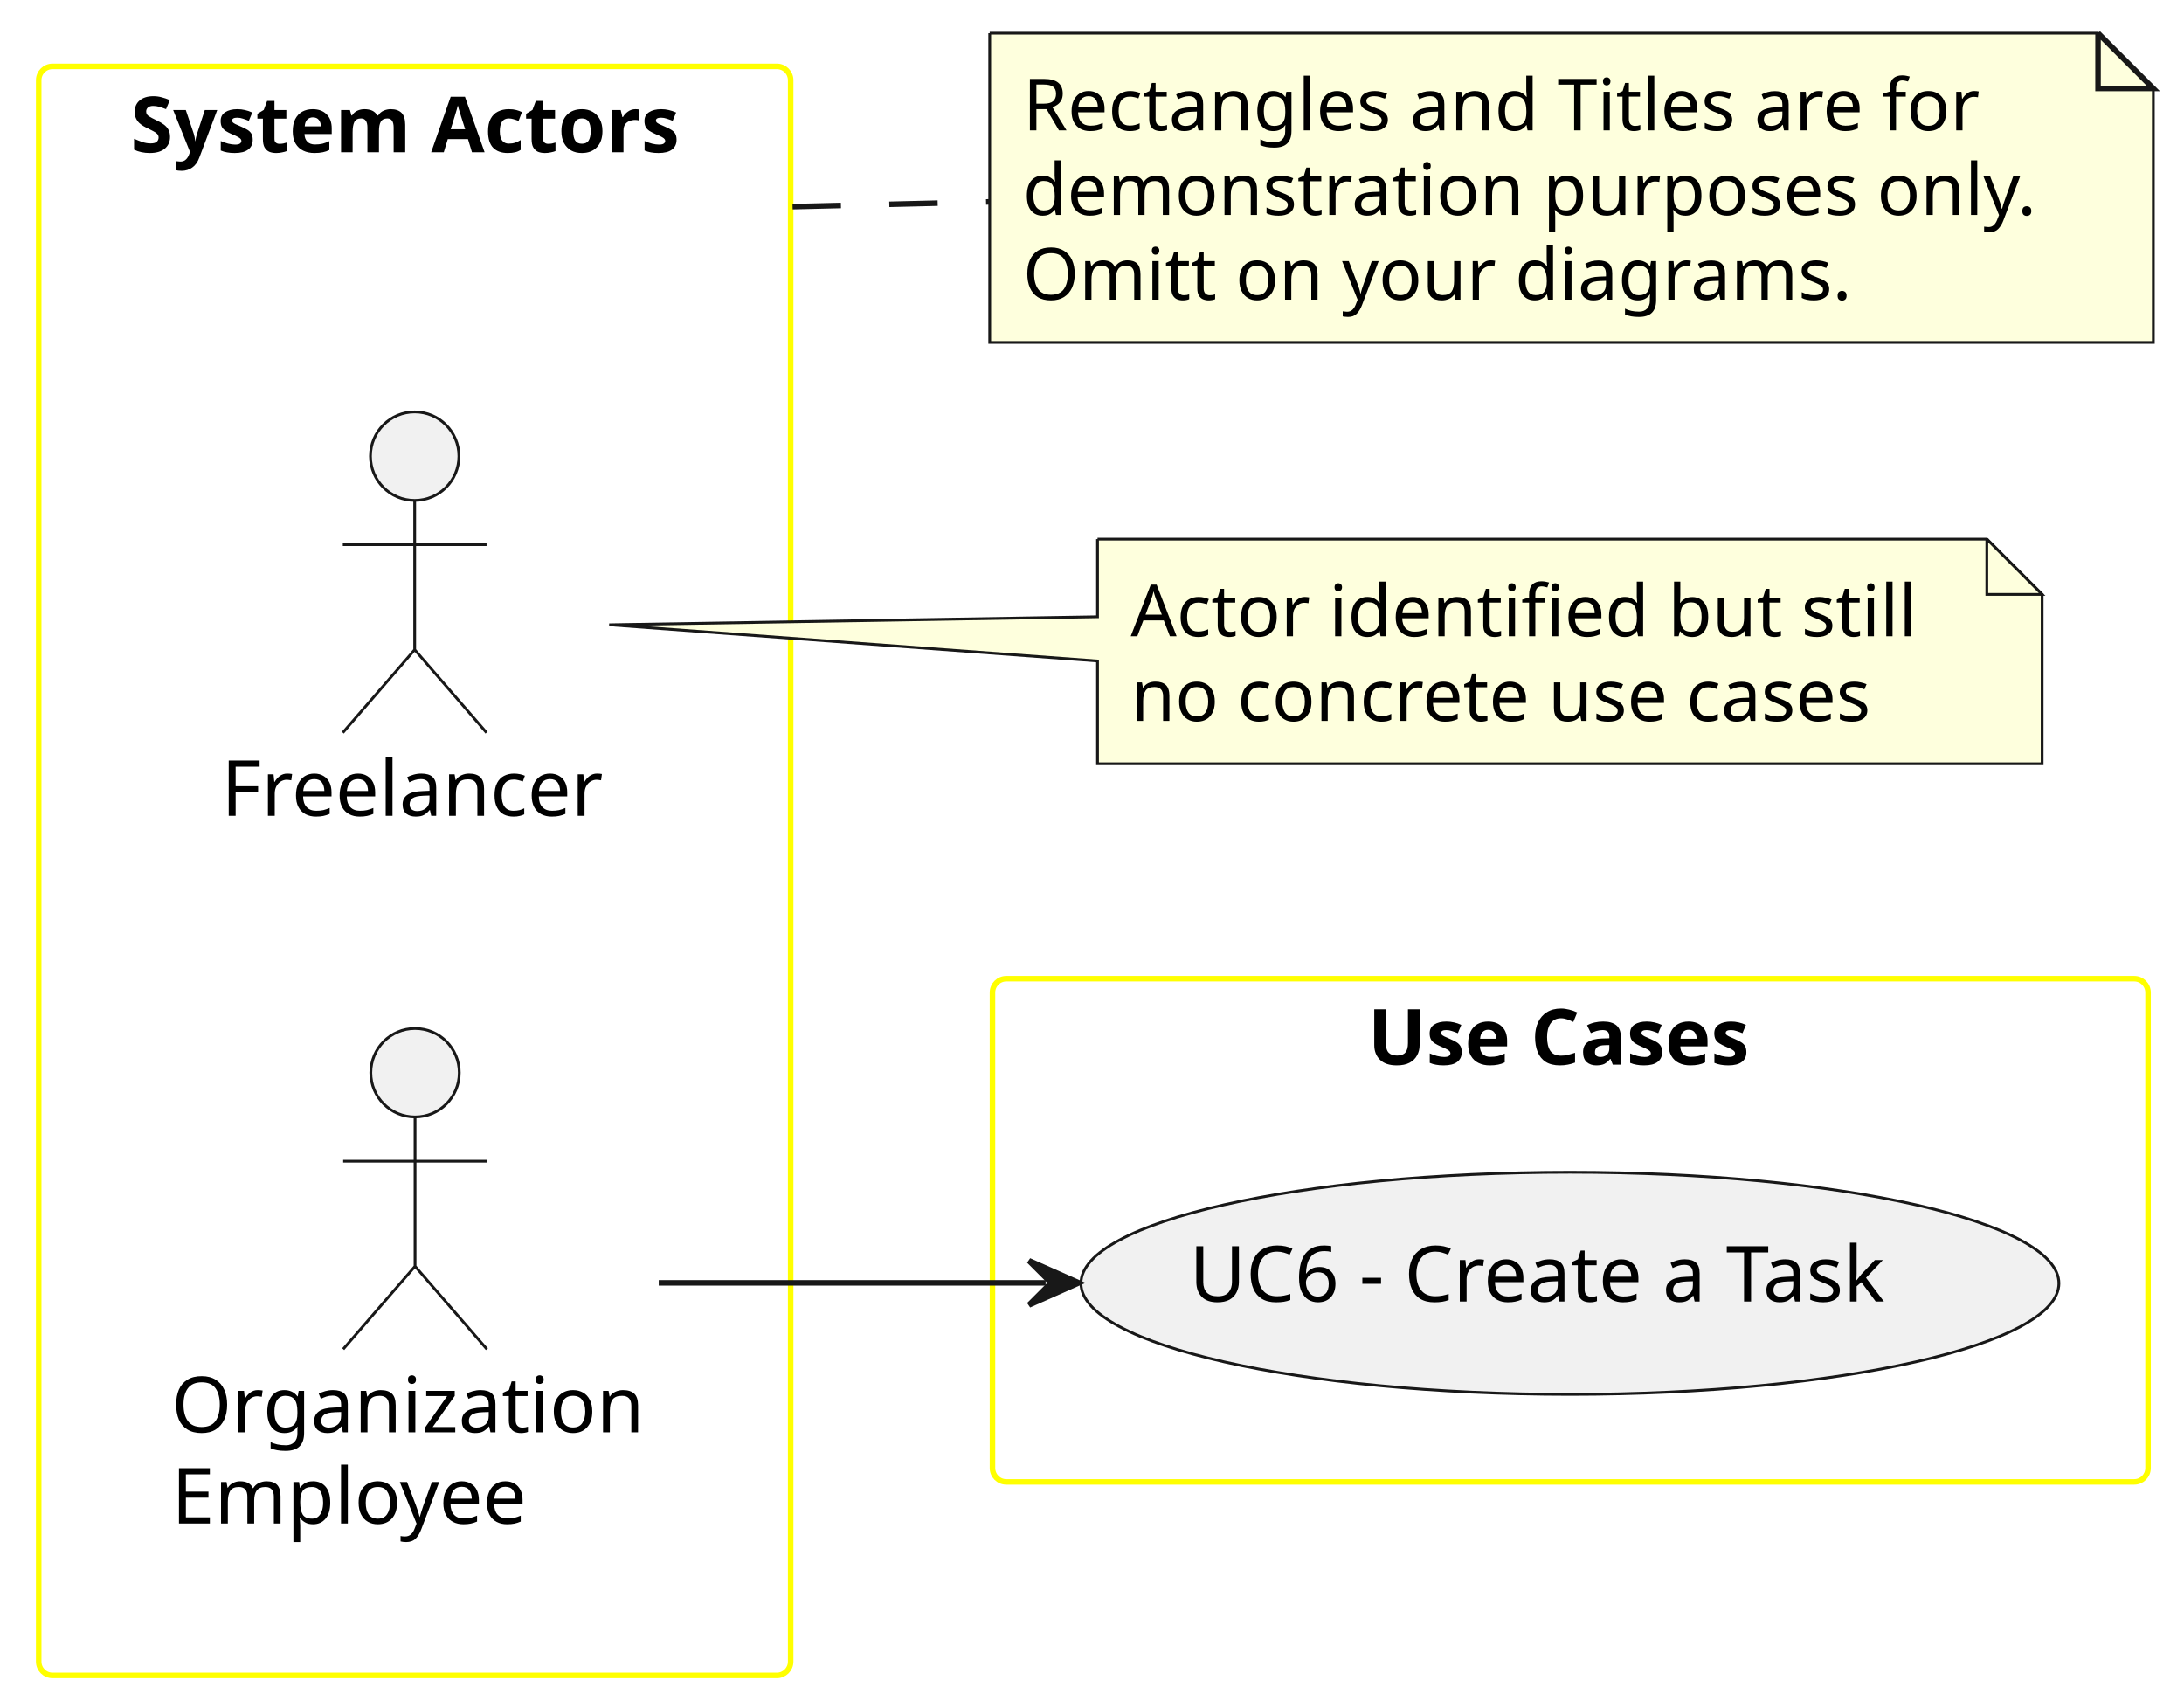
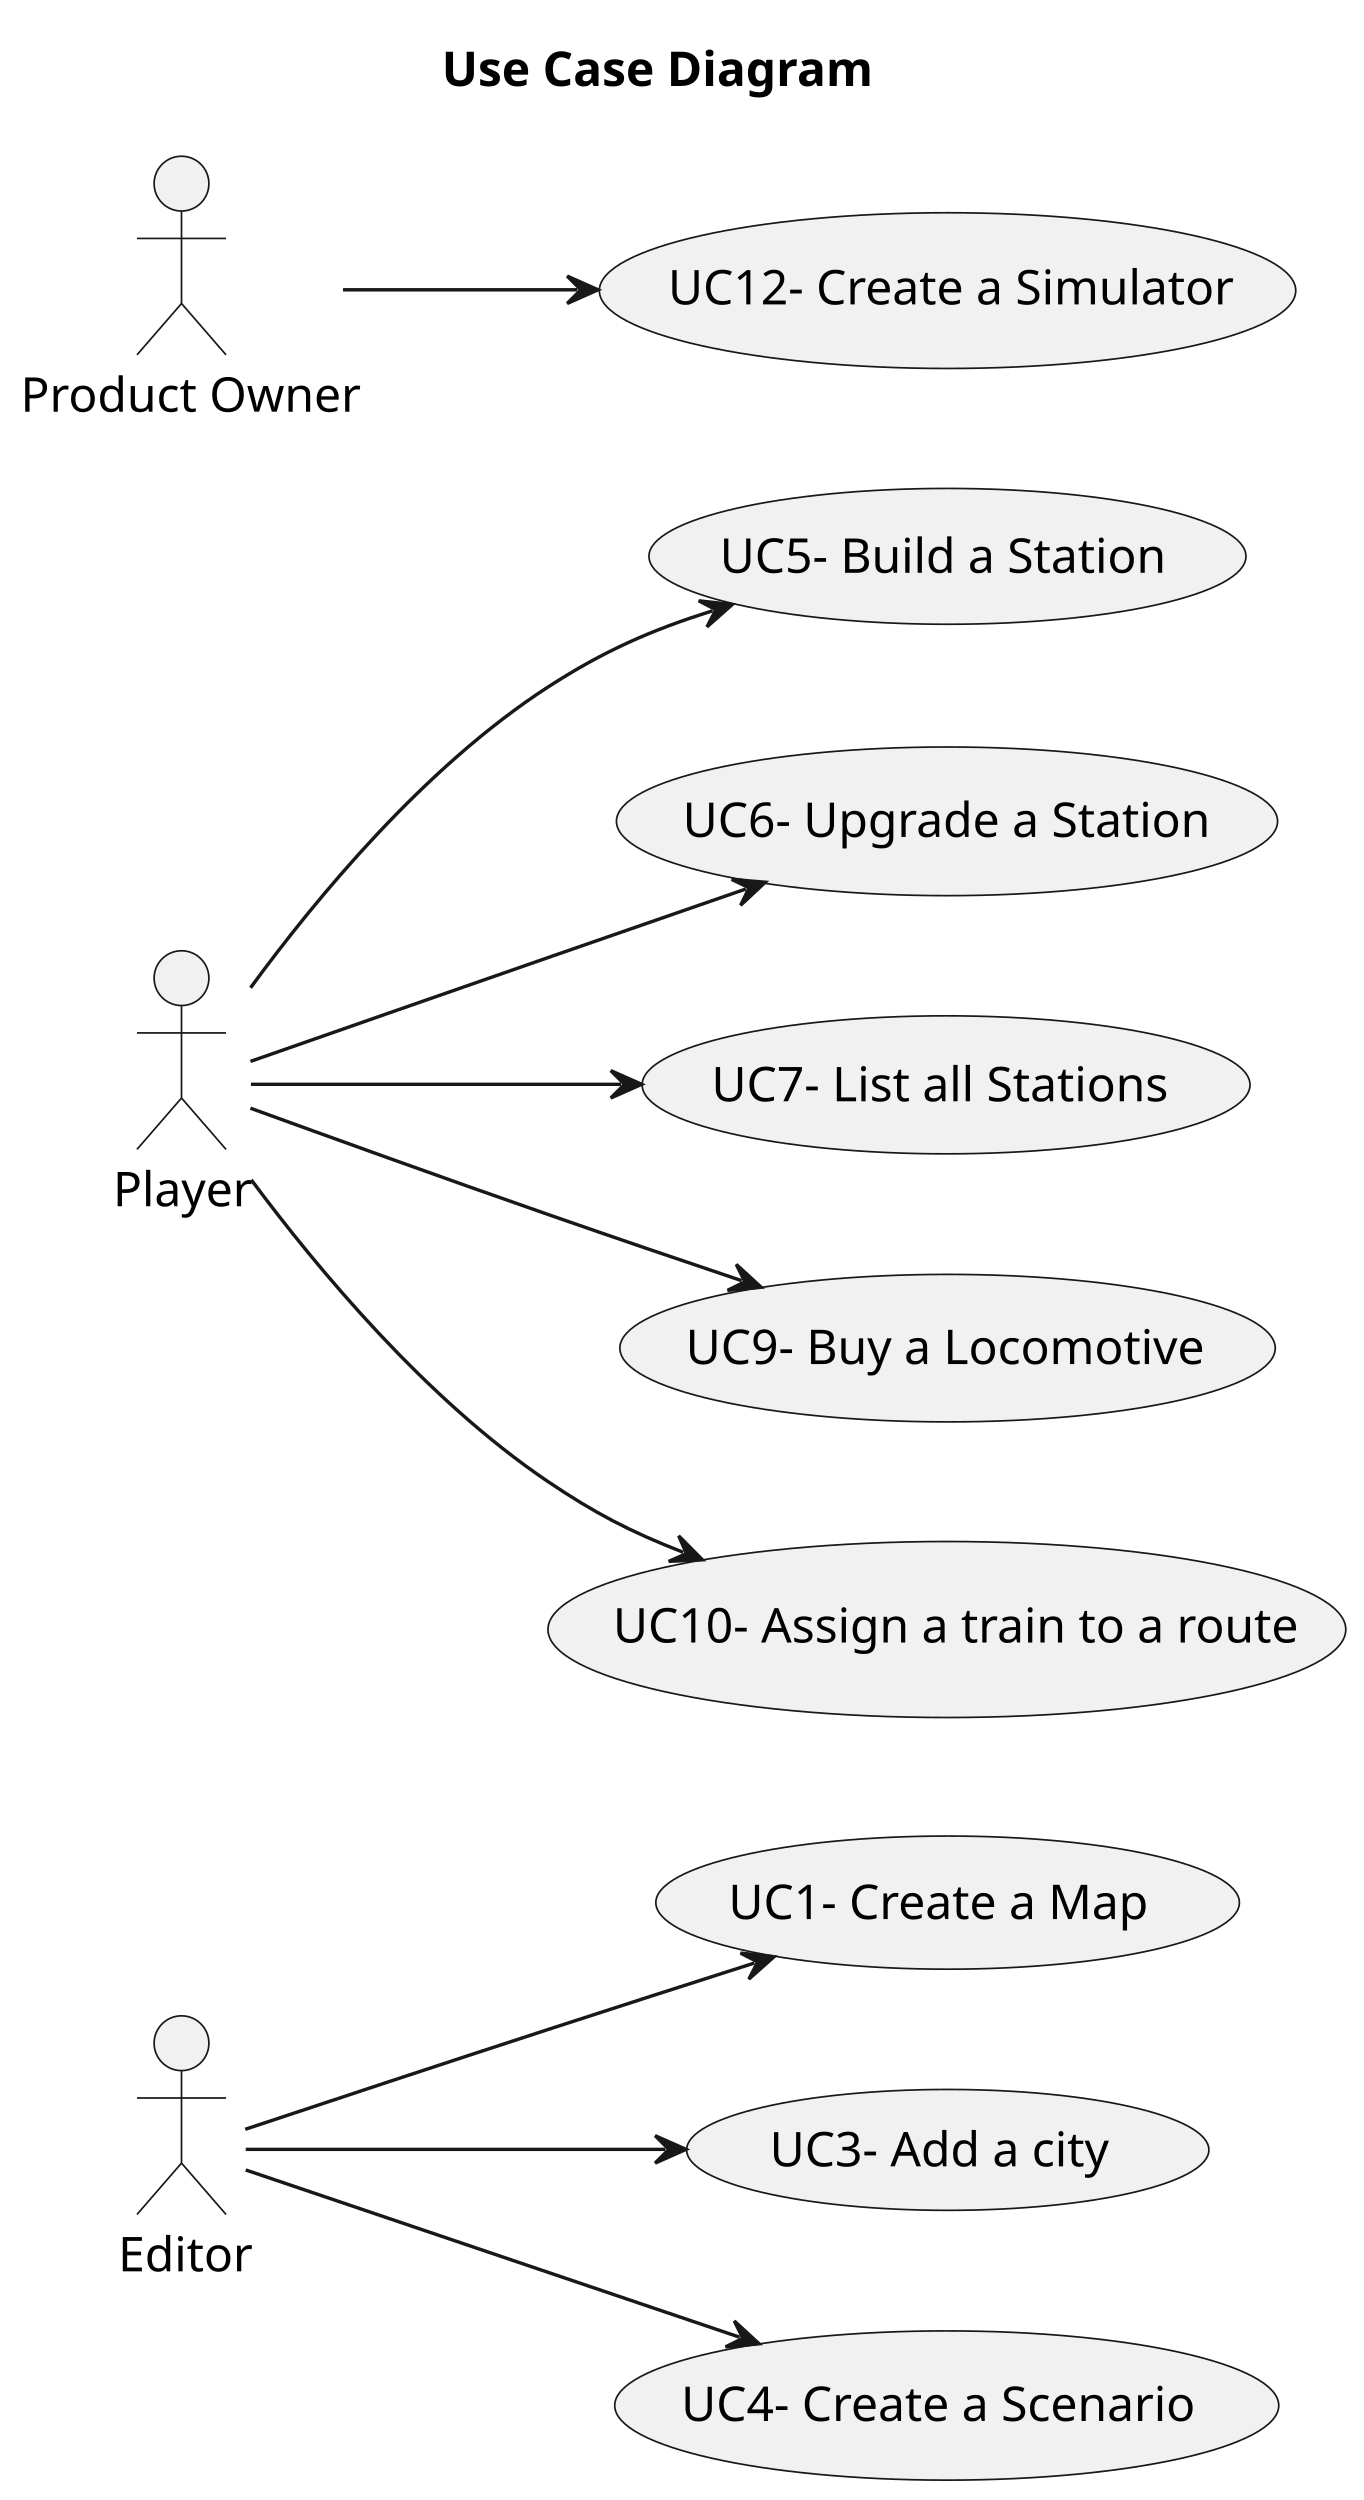
- <svg xmlns="http://www.w3.org/2000/svg" contentStyleType="text/css" height="247.2px" preserveAspectRatio="none" style="width:316px;height:247px;background:#FFFFFF;" version="1.1" viewBox="0 0 316 247" width="316.8px" zoomAndPan="magnify">
+ <svg xmlns="http://www.w3.org/2000/svg" contentStyleType="text/css" height="730px" preserveAspectRatio="none" style="width:398px;height:730px;background:#FFFFFF;" version="1.1" viewBox="0 0 398 730" width="398px" zoomAndPan="magnify">
  <defs />
  <g>
-     <g id="cluster_actors">
-       <rect fill="none" height="232.8" rx="2" ry="2" style="stroke:#FFFF00;stroke-width:0.8;" width="108.8" x="5.6" y="9.6" />
-       <text fill="#000000" font-family="sans-serif" font-size="11.2" font-weight="bold" lengthAdjust="spacing" textLength="82.239" x="18.881" y="22.028">System Actors</text>
+     <text fill="#000000" font-family="sans-serif" font-size="14" font-weight="bold" lengthAdjust="spacing" textLength="127" x="128.988" y="25.107">Use Case Diagram</text>
+     <g id="elem_E">
+       <ellipse cx="53" cy="596.621" fill="#F1F1F1" rx="8" ry="8" style="stroke:#181818;stroke-width:0.5;" />
+       <path d="M53,604.621 L53,631.621 M40,612.621 L66,612.621 M53,631.621 L40,646.621 M53,631.621 L66,646.621 " fill="none" style="stroke:#181818;stroke-width:0.5;" />
+       <text fill="#000000" font-family="sans-serif" font-size="14" lengthAdjust="spacing" textLength="37" x="34.5" y="663.229">Editor</text>
    </g>
-     <g id="cluster_usecases">
-       <rect fill="none" height="72.8" rx="2" ry="2" style="stroke:#FFFF00;stroke-width:0.8;" width="167.2" x="143.6" y="141.6" />
-       <text fill="#000000" font-family="sans-serif" font-size="11.2" font-weight="bold" lengthAdjust="spacing" textLength="58.625" x="197.887" y="154.028">Use Cases</text>
+     <g id="elem_P">
+       <ellipse cx="53" cy="285.621" fill="#F1F1F1" rx="8" ry="8" style="stroke:#181818;stroke-width:0.5;" />
+       <path d="M53,293.621 L53,320.621 M40,301.621 L66,301.621 M53,320.621 L40,335.621 M53,320.621 L66,335.621 " fill="none" style="stroke:#181818;stroke-width:0.5;" />
+       <text fill="#000000" font-family="sans-serif" font-size="14" lengthAdjust="spacing" textLength="40" x="33" y="352.228">Player</text>
    </g>
-     <g id="elem_Freelancer">
-       <ellipse cx="60" cy="66" fill="#F1F1F1" rx="6.4" ry="6.4" style="stroke:#181818;stroke-width:0.4;" />
-       <path d="M60,72.4 L60,94 M49.6,78.8 L70.4,78.8 M60,94 L49.6,106 M60,94 L70.4,106 " fill="none" style="stroke:#181818;stroke-width:0.4;" />
-       <text fill="#000000" font-family="sans-serif" font-size="11.2" lengthAdjust="spacing" textLength="56" x="32" y="118.028">Freelancer</text>
+     <g id="elem_PO">
+       <ellipse cx="53" cy="53.621" fill="#F1F1F1" rx="8" ry="8" style="stroke:#181818;stroke-width:0.5;" />
+       <path d="M53,61.621 L53,88.621 M40,69.621 L66,69.621 M53,88.621 L40,103.621 M53,88.621 L66,103.621 " fill="none" style="stroke:#181818;stroke-width:0.5;" />
+       <text fill="#000000" font-family="sans-serif" font-size="14" lengthAdjust="spacing" textLength="94" x="6" y="120.228">Product Owner</text>
    </g>
-     <g id="elem_Employee">
-       <ellipse cx="60.052" cy="155.2" fill="#F1F1F1" rx="6.4" ry="6.4" style="stroke:#181818;stroke-width:0.4;" />
-       <path d="M60.052,161.6 L60.052,183.2 M49.652,168 L70.452,168 M60.052,183.2 L49.652,195.2 M60.052,183.2 L70.452,195.2 " fill="none" style="stroke:#181818;stroke-width:0.4;" />
-       <text fill="#000000" font-family="sans-serif" font-size="11.2" lengthAdjust="spacing" textLength="70.503" x="24.8" y="207.228">Organization</text>
-       <text fill="#000000" font-family="sans-serif" font-size="11.2" lengthAdjust="spacing" textLength="52.024" x="24.8" y="220.419">Employee</text>
+     <g id="elem_UC1">
+       <ellipse cx="276.702" cy="555.562" fill="#F1F1F1" rx="85.202" ry="19.44" style="stroke:#181818;stroke-width:0.5;" />
+       <text fill="#000000" font-family="sans-serif" font-size="14" lengthAdjust="spacing" textLength="122" x="212.702" y="560.365">UC1- Create a Map</text>
+     </g>
+     <g id="elem_UC3">
+       <ellipse cx="276.748" cy="627.771" fill="#F1F1F1" rx="76.248" ry="17.649" style="stroke:#181818;stroke-width:0.5;" />
+       <text fill="#000000" font-family="sans-serif" font-size="14" lengthAdjust="spacing" textLength="98" x="224.748" y="632.574">UC3- Add a city</text>
+     </g>
+     <g id="elem_UC4">
+       <ellipse cx="276.449" cy="702.411" fill="#F1F1F1" rx="96.949" ry="21.79" style="stroke:#181818;stroke-width:0.5;" />
+       <text fill="#000000" font-family="sans-serif" font-size="14" lengthAdjust="spacing" textLength="151" x="198.901" y="706.925">UC4- Create a Scenario</text>
+     </g>
+     <g id="elem_UC5">
+       <ellipse cx="276.663" cy="162.454" fill="#F1F1F1" rx="87.163" ry="19.833" style="stroke:#181818;stroke-width:0.5;" />
+       <text fill="#000000" font-family="sans-serif" font-size="14" lengthAdjust="spacing" textLength="127" x="210.163" y="167.257">UC5- Build a Station</text>
    </g>
    <g id="elem_UC6">
-       <ellipse cx="227.151" cy="185.67" fill="#F1F1F1" rx="70.751" ry="16.07" style="stroke:#181818;stroke-width:0.4;" />
-       <text fill="#000000" font-family="sans-serif" font-size="11.2" lengthAdjust="spacing" textLength="110.141" x="172.081" y="188.303">UC6 - Create a Task</text>
+       <ellipse cx="276.527" cy="239.827" fill="#F1F1F1" rx="96.528" ry="21.706" style="stroke:#181818;stroke-width:0.5;" />
+       <text fill="#000000" font-family="sans-serif" font-size="14" lengthAdjust="spacing" textLength="150" x="199.342" y="244.384">UC6- Upgrade a Station</text>
    </g>
-     <g id="elem_GMN5">
-       <path d="M158.8,78 L158.8,89.232 L88.144,90.392 L158.8,95.632 L158.8,110.497 A0,0 0 0 0 158.8,110.497 L295.474,110.497 A0,0 0 0 0 295.474,110.497 L295.474,86 L287.474,78 L158.8,78 A0,0 0 0 0 158.8,78 " fill="#FEFFDD" style="stroke:#181818;stroke-width:0.4;" />
-       <path d="M287.474,78 L287.474,86 L295.474,86 L287.474,78 " fill="#FEFFDD" style="stroke:#181818;stroke-width:0.4;" />
-       <text fill="#000000" font-family="sans-serif" font-size="10.4" lengthAdjust="spacing" textLength="119.874" x="163.6" y="92.055">Actor identified but still</text>
-       <text fill="#000000" font-family="sans-serif" font-size="10.4" lengthAdjust="spacing" textLength="110.962" x="163.6" y="104.303">no concrete use cases</text>
+     <g id="elem_UC7">
+       <ellipse cx="276.252" cy="316.772" fill="#F1F1F1" rx="88.752" ry="20.151" style="stroke:#181818;stroke-width:0.5;" />
+       <text fill="#000000" font-family="sans-serif" font-size="14" lengthAdjust="spacing" textLength="131" x="207.752" y="321.575">UC7- List all Stations</text>
    </g>
-     <g id="elem_GMN11">
-       <path d="M143.2,4.8 L143.2,49.545 L311.562,49.545 L311.562,12.8 L303.562,4.8 L143.2,4.8 " fill="#FEFFDD" style="stroke:#181818;stroke-width:0.4;" />
-       <path d="M303.562,4.8 L303.562,12.8 L311.562,12.8 L303.562,4.8 " fill="#FEFFDD" style="stroke:#181818;stroke-width:0.8;" />
-       <text fill="#000000" font-family="sans-serif" font-size="10.4" lengthAdjust="spacing" textLength="144.112" x="148" y="18.855">Rectangles and Titles are for</text>
-       <text fill="#000000" font-family="sans-serif" font-size="10.4" lengthAdjust="spacing" textLength="151.562" x="148" y="31.103">demonstration purposes only.</text>
-       <text fill="#000000" font-family="sans-serif" font-size="10.4" lengthAdjust="spacing" textLength="123.901" x="148" y="43.352">Omitt on your diagrams.</text>
+     <g id="elem_UC9">
+       <ellipse cx="276.688" cy="393.659" fill="#F1F1F1" rx="95.688" ry="21.538" style="stroke:#181818;stroke-width:0.5;" />
+       <text fill="#000000" font-family="sans-serif" font-size="14" lengthAdjust="spacing" textLength="148" x="200.225" y="398.302">UC9- Buy a Locomotive</text>
    </g>
-     <g id="link_Employee_UC6">
-       <path d="M95.312,185.6 C112.944,185.6 130.264,185.6 151.288,185.6 " fill="none" id="Employee-to-UC6" style="stroke:#181818;stroke-width:0.8;" />
-       <polygon fill="#181818" points="156.088,185.6,148.888,182.4,152.088,185.6,148.888,188.8,156.088,185.6" style="stroke:#181818;stroke-width:0.8;" />
+     <g id="elem_UC10">
+       <ellipse cx="276.488" cy="475.819" fill="#F1F1F1" rx="116.487" ry="25.698" style="stroke:#181818;stroke-width:0.5;" />
+       <text fill="#000000" font-family="sans-serif" font-size="14" lengthAdjust="spacing" textLength="195" x="178.988" y="479.615">UC10- Assign a train to a route</text>
    </g>
-     <g id="link_actors_GMN11">
-       <path d="M114.676,29.897 C114.971,29.89 115.266,29.883 115.561,29.876 C116.153,29.862 116.746,29.847 117.342,29.833 C118.533,29.804 119.732,29.775 120.938,29.746 C123.35,29.687 125.79,29.628 128.249,29.569 C133.166,29.45 138.158,29.329 143.152,29.208 " fill="none" id="actors-GMN11" style="stroke:#181818;stroke-width:0.8;stroke-dasharray:7.0,7.0;" />
+     <g id="elem_UC12">
+       <ellipse cx="276.681" cy="84.857" fill="#F1F1F1" rx="101.681" ry="22.736" style="stroke:#181818;stroke-width:0.5;" />
+       <text fill="#000000" font-family="sans-serif" font-size="14" lengthAdjust="spacing" textLength="162" x="195.06" y="88.886">UC12- Create a Simulator</text>
+     </g>
+     <g id="link_E_UC1">
+       <path d="M71.61,621.751 C92.63,614.761 128.85,602.751 160,592.621 C181.63,585.591 199.844,579.726 220.294,573.196 " fill="none" id="E-to-UC1" style="stroke:#181818;stroke-width:1.0;" />
+       <polygon fill="#181818" points="226.01,571.371,216.22,570.298,221.247,572.892,218.653,577.919,226.01,571.371" style="stroke:#181818;stroke-width:1.0;" />
+     </g>
+     <g id="link_E_UC3">
+       <path d="M71.75,627.621 C99.42,627.621 148.41,627.621 194.3,627.621 " fill="none" id="E-to-UC3" style="stroke:#181818;stroke-width:1.0;" />
+       <polygon fill="#181818" points="200.3,627.621,191.3,623.621,195.3,627.621,191.3,631.621,200.3,627.621" style="stroke:#181818;stroke-width:1.0;" />
+     </g>
+     <g id="link_E_UC4">
+       <path d="M71.75,633.631 C103.88,644.511 167.187,665.947 215.967,682.466 " fill="none" id="E-to-UC4" style="stroke:#181818;stroke-width:1.0;" />
+       <polygon fill="#181818" points="221.65,684.391,214.409,677.716,216.914,682.787,211.843,685.293,221.65,684.391" style="stroke:#181818;stroke-width:1.0;" />
+     </g>
+     <g id="link_P_UC5">
+       <path d="M73.16,288.431 C92.32,262.241 124.04,223.881 160,200.621 C176.22,190.131 189.879,184.088 208.089,178.338 " fill="none" id="P-to-UC5" style="stroke:#181818;stroke-width:1.0;" />
+       <polygon fill="#181818" points="213.81,176.531,204.023,175.427,209.042,178.037,206.432,183.055,213.81,176.531" style="stroke:#181818;stroke-width:1.0;" />
+     </g>
+     <g id="link_P_UC6">
+       <path d="M73.14,309.921 C94.37,302.501 129.62,290.181 160,279.621 C180.75,272.411 197.931,266.455 217.791,259.575 " fill="none" id="P-to-UC6" style="stroke:#181818;stroke-width:1.0;" />
+       <polygon fill="#181818" points="223.46,257.611,213.647,256.777,218.736,259.248,216.265,264.337,223.46,257.611" style="stroke:#181818;stroke-width:1.0;" />
+     </g>
+     <g id="link_P_UC7">
+       <path d="M73.27,316.621 C98.74,316.621 139.31,316.621 181.35,316.621 " fill="none" id="P-to-UC7" style="stroke:#181818;stroke-width:1.0;" />
+       <polygon fill="#181818" points="187.35,316.621,178.35,312.621,182.35,316.621,178.35,320.621,187.35,316.621" style="stroke:#181818;stroke-width:1.0;" />
+     </g>
+     <g id="link_P_UC9">
+       <path d="M73.11,323.591 C94.31,331.301 129.54,344.021 160,354.621 C180.29,361.681 196.964,367.356 216.554,373.955 " fill="none" id="P-to-UC9" style="stroke:#181818;stroke-width:1.0;" />
+       <polygon fill="#181818" points="222.24,375.871,214.988,369.207,217.502,374.275,212.434,376.788,222.24,375.871" style="stroke:#181818;stroke-width:1.0;" />
+     </g>
+     <g id="link_P_UC10">
+       <path d="M73.37,344.501 C92.67,370.471 124.49,408.671 160,432.621 C173.66,441.831 183.961,447.209 199.511,453.279 " fill="none" id="P-to-UC10" style="stroke:#181818;stroke-width:1.0;" />
+       <polygon fill="#181818" points="205.1,455.461,198.171,448.462,200.442,453.643,195.262,455.915,205.1,455.461" style="stroke:#181818;stroke-width:1.0;" />
+     </g>
+     <g id="link_PO_UC12">
+       <path d="M100.16,84.621 C121.84,84.621 142.6,84.621 168.62,84.621 " fill="none" id="PO-to-UC12" style="stroke:#181818;stroke-width:1.0;" />
+       <polygon fill="#181818" points="174.62,84.621,165.62,80.621,169.62,84.621,165.62,88.621,174.62,84.621" style="stroke:#181818;stroke-width:1.0;" />
    </g>
  </g>
</svg>
